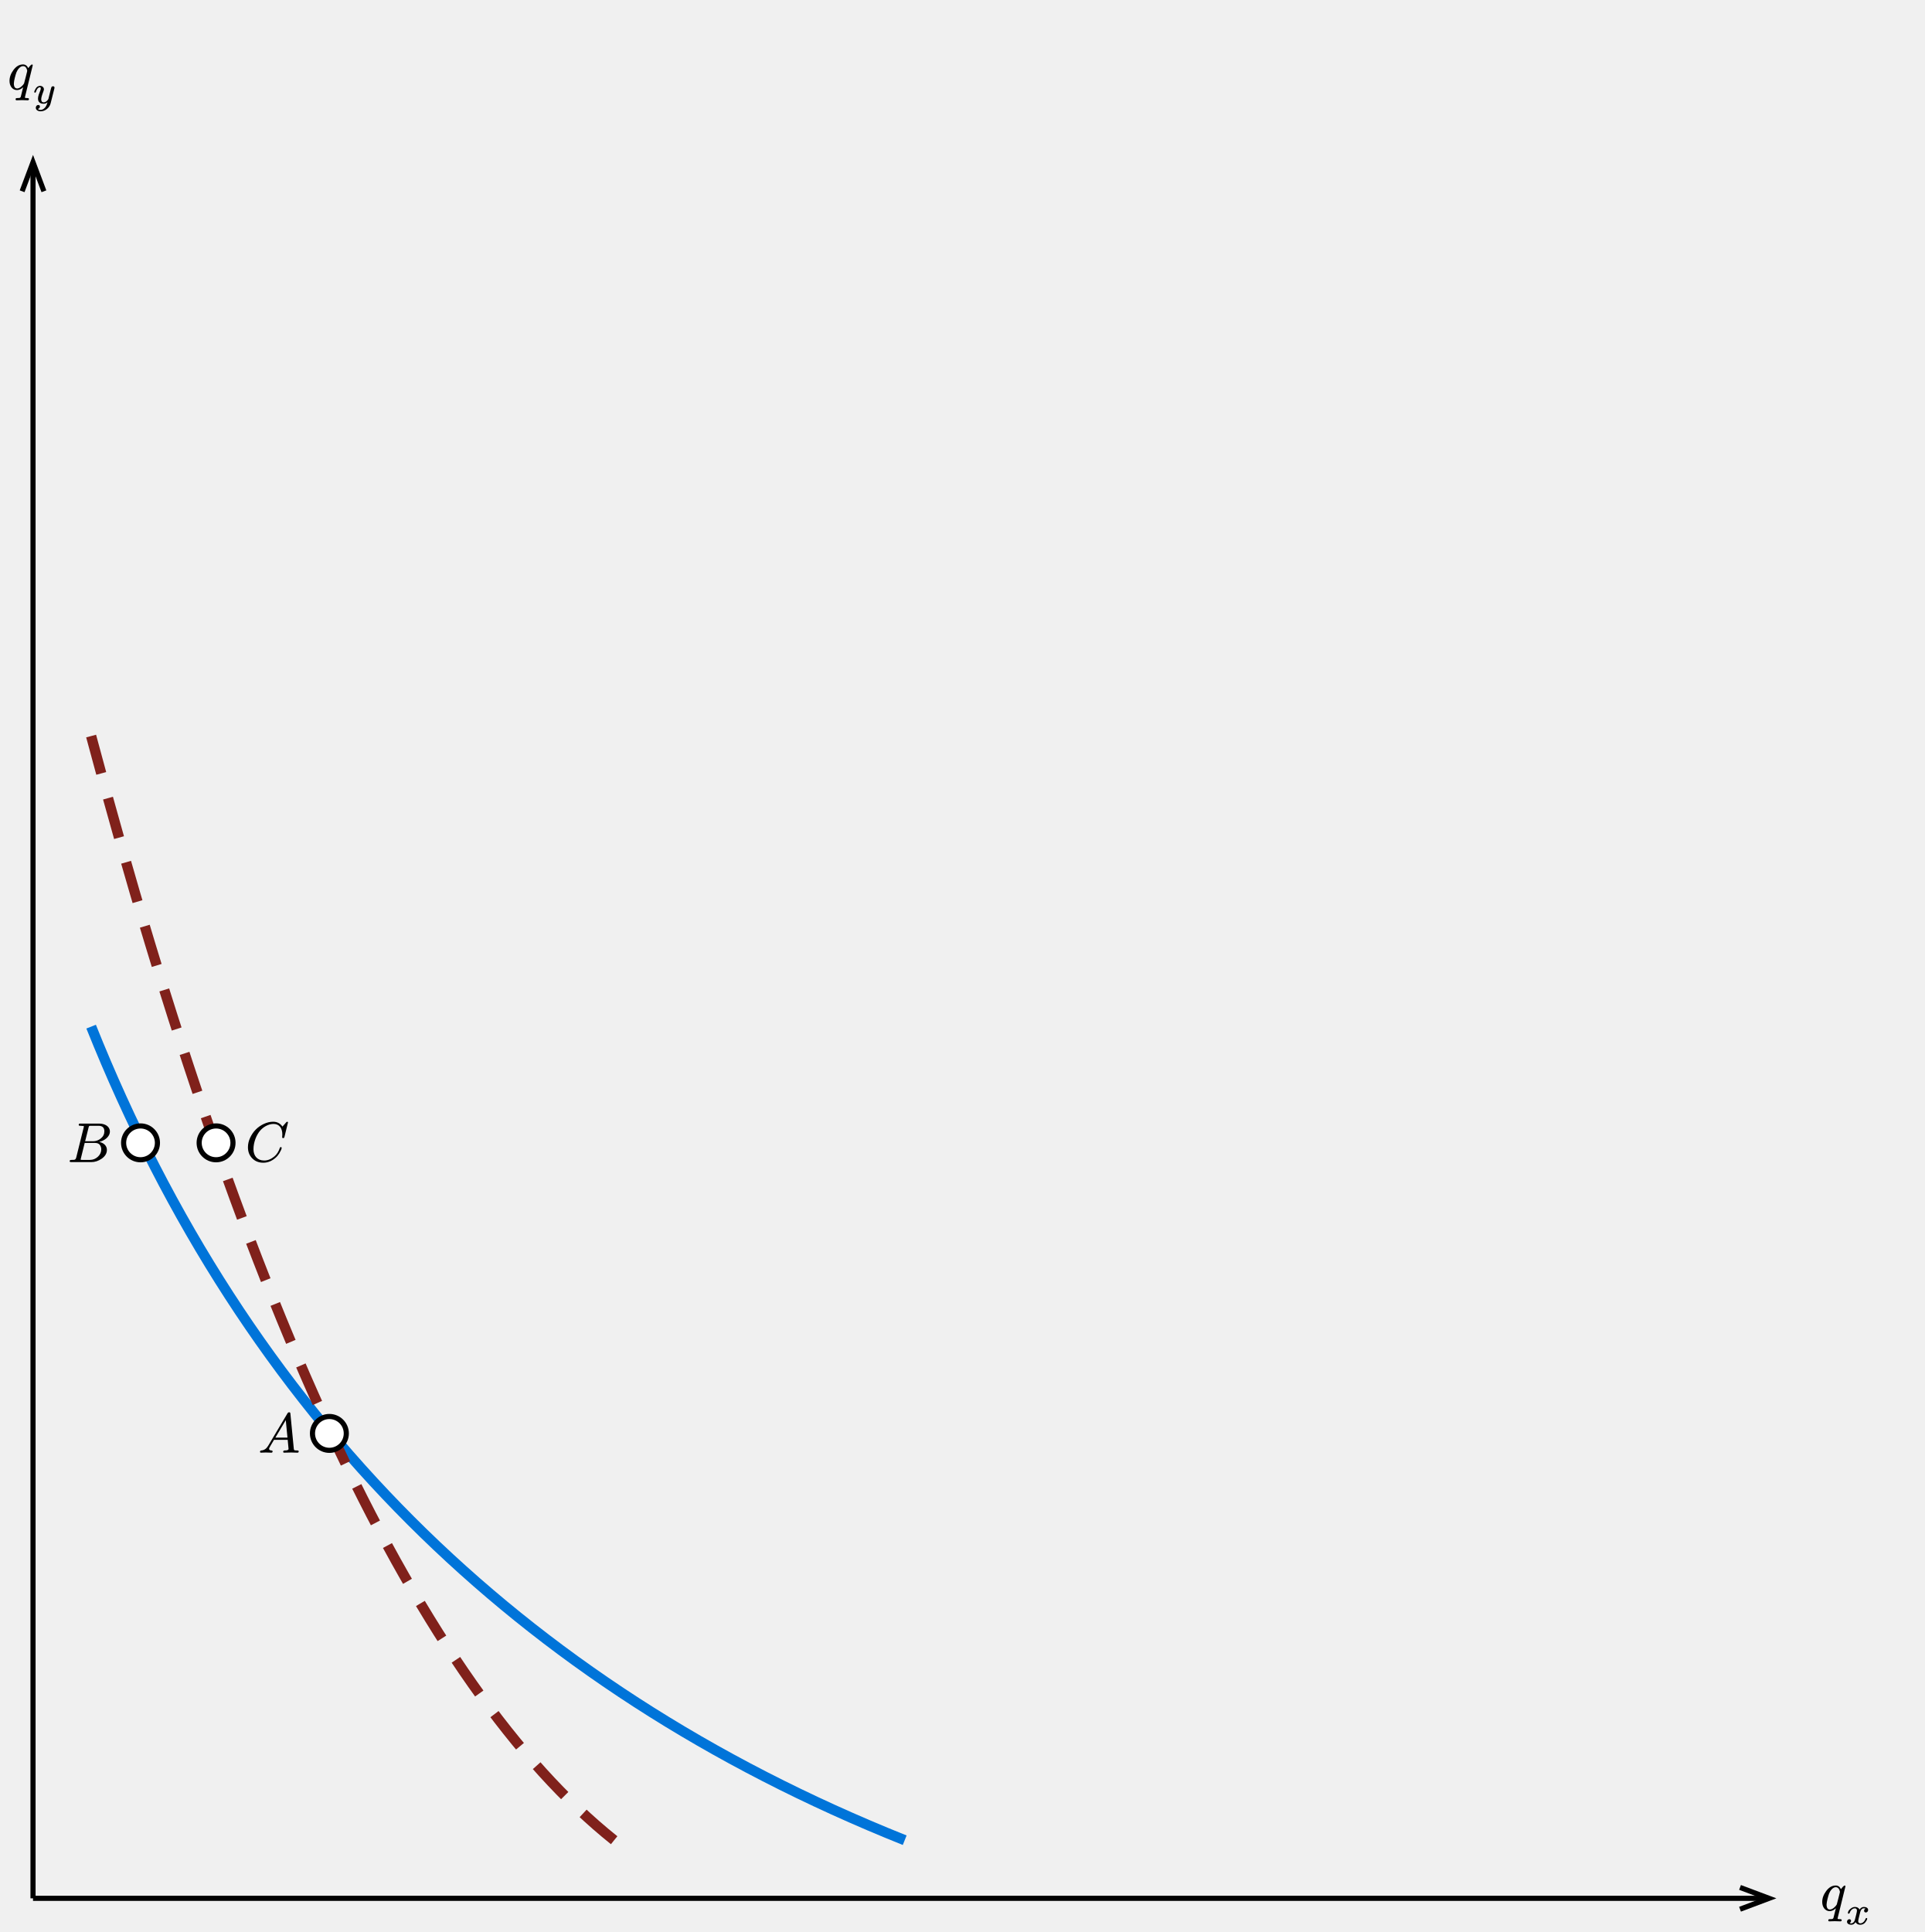
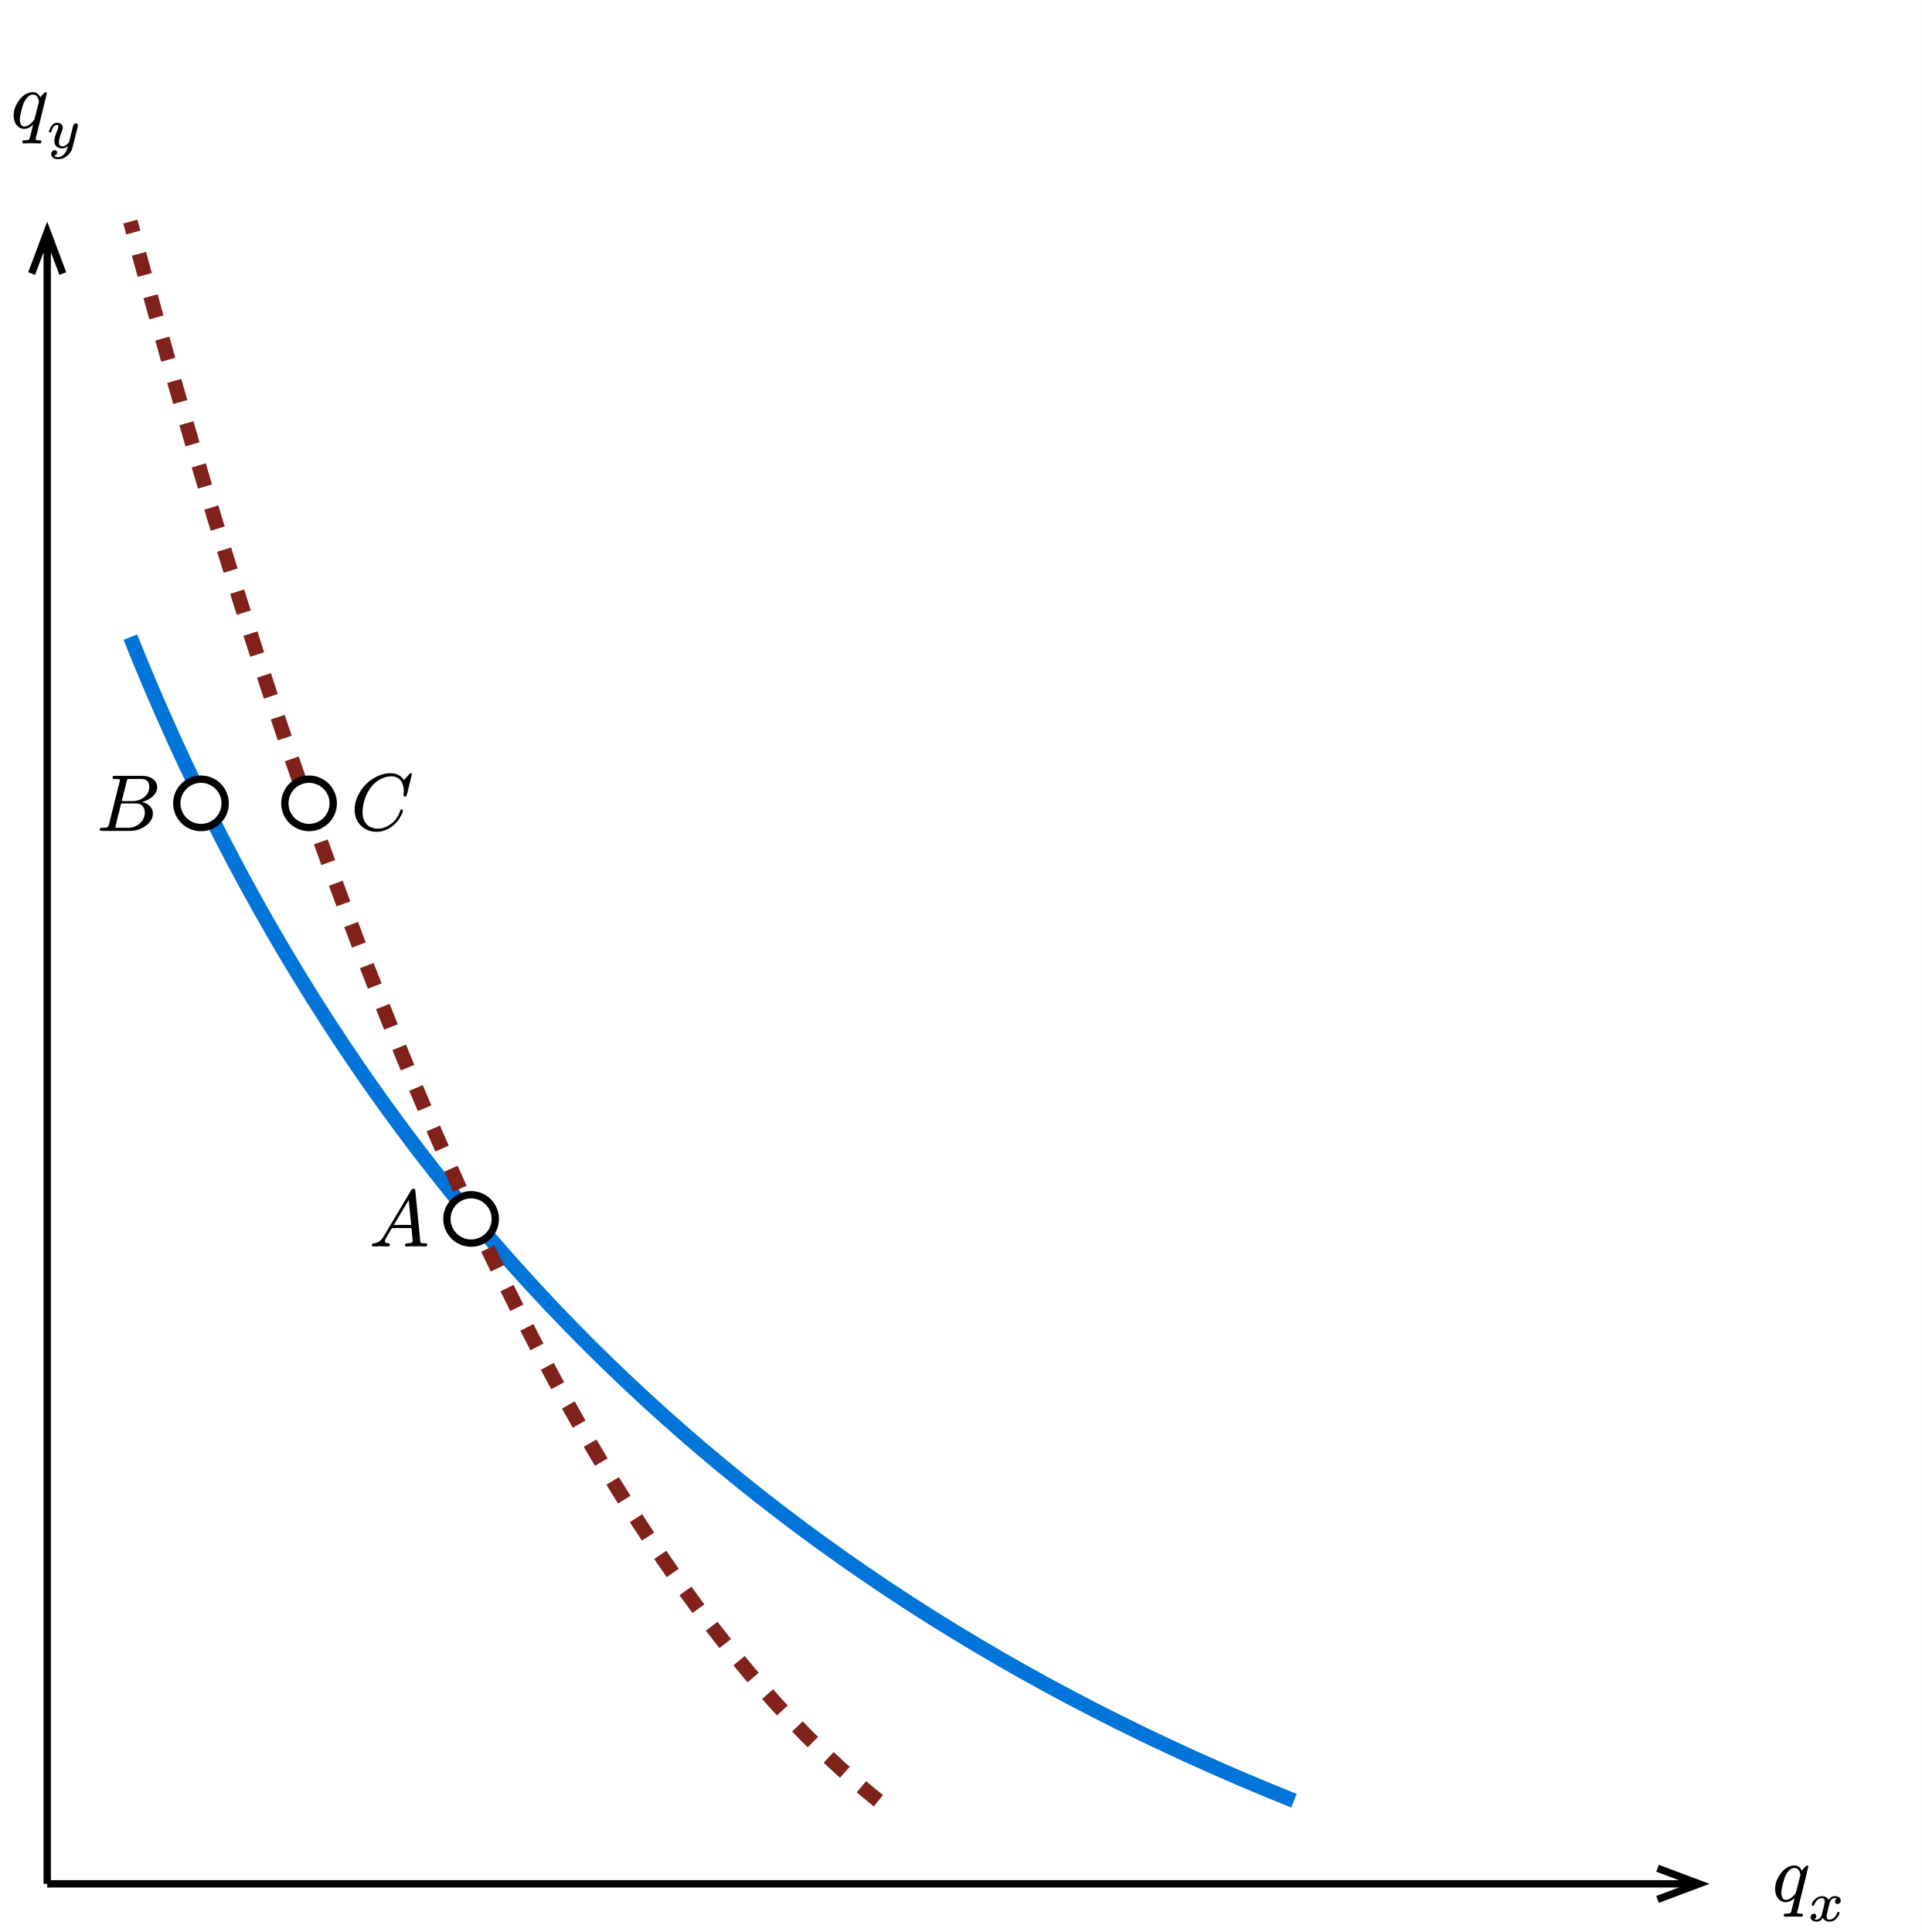
- <svg xmlns="http://www.w3.org/2000/svg" xmlns:xlink="http://www.w3.org/1999/xlink" class="typst-doc" viewBox="0 0 375.536 376.954" width="375.536pt" height="376.954pt">
-   <g>
-     <g class="typst-group" transform="matrix(1 0 0 1 1.417323 1.417323)">
-       <g>
-         <path class="typst-shape" fill="none" stroke="#000000" stroke-width="1" stroke-linecap="butt" stroke-linejoin="miter" stroke-miterlimit="4" transform="matrix(1 0 0 1 5.0248 5.1535)" d="M 0 0m 0 363.813 v -338.733 " />
-         <path class="typst-shape" fill="none" stroke="#000000" stroke-width="1" stroke-linecap="butt" stroke-linejoin="miter" stroke-miterlimit="4" stroke-dashoffset="0" stroke-dasharray="" transform="matrix(1 0 0 1 2.898816 -327.9107)" d="M 0 0m 0 363.813 l 2.126 -5.669 l 2.126 5.669 " />
-         <path class="typst-shape" fill="none" stroke="#000000" stroke-width="1" stroke-linecap="butt" stroke-linejoin="miter" stroke-miterlimit="4" transform="matrix(1 0 0 1 5.0248 5.1535)" d="M 0 0m 0 363.813 h 338.733 " />
-         <path class="typst-shape" fill="none" stroke="#000000" stroke-width="1" stroke-linecap="butt" stroke-linejoin="miter" stroke-miterlimit="4" stroke-dashoffset="0" stroke-dasharray="" transform="matrix(1 0 0 1 338.089 7.279484)" d="M 0 0m 0 359.561 l 5.669 2.126 l -5.669 2.126 " />
-         <path class="typst-shape" fill="none" transform="matrix(1 0 0 1 345.1823 10.307)" d="M 0 0m 0 353.506 h 27.519 v 10.307 h -27.519 v -10.307 Z " />
-         <g class="typst-group">
-           <g>
-             <g class="typst-group" transform="matrix(1 0 0 1 345.1823 363.8127)">
-               <g>
-                 <g class="typst-text" transform="matrix(1 0 0 -1 8.503937 7.513)">
-                   <use xlink:href="#gA5CC3BF73ED0EBFD8701B42FB9B33ACB" x="0" y="0" fill="#000000" fill-rule="nonzero" />
-                 </g>
-                 <g class="typst-text" transform="matrix(1 0 0 -1 13.40994 10.23)">
-                   <use xlink:href="#g720B14ED4A11BB42F1DED5B398E0A60B" x="0" y="0" fill="#000000" fill-rule="nonzero" />
-                 </g>
-               </g>
-             </g>
-           </g>
-         </g>
-         <path class="typst-shape" fill="none" transform="matrix(1 0 0 1 0 -335.004)" d="M 0 0m 0 335.004 h 10.05 v 28.809 h -10.05 v -28.809 Z " />
-         <g class="typst-group">
-           <g>
-             <g class="typst-group" transform="matrix(1 0 0 1 -0.00000006299213 -0.0000001417323)">
-               <g>
-                 <g class="typst-text" transform="matrix(1 0 0 -1 0 16.01694)">
-                   <use xlink:href="#gA5CC3BF73ED0EBFD8701B42FB9B33ACB" x="0" y="0" fill="#000000" fill-rule="nonzero" />
-                 </g>
-                 <g class="typst-text" transform="matrix(1 0 0 -1 4.906 18.73394)">
-                   <use xlink:href="#gFFB2EB05C26336FD9AC9D1659A15A85A" x="0" y="0" fill="#000000" fill-rule="nonzero" />
-                 </g>
-               </g>
-             </g>
-           </g>
-         </g>
-         <path class="typst-shape" fill="none" stroke="#0074d9" stroke-width="2" stroke-linecap="butt" stroke-linejoin="miter" stroke-miterlimit="4" transform="matrix(1 0 0 1 16.36338 -6.185083)" d="M 0 0m 158.74 363.813 c -75.591 -30.236 -128.504 -83.15 -158.74 -158.74 " />
-         <path class="typst-shape" fill="none" stroke="#80211b" stroke-width="2" stroke-linecap="butt" stroke-linejoin="miter" stroke-miterlimit="4" stroke-dashoffset="0" stroke-dasharray="8 5" transform="matrix(1 0 0 1 16.36338 -6.185083)" d="M 0 0m 102.047 363.813 c -37.795 -30.236 -71.811 -102.047 -102.047 -215.433 " />
-         <path class="typst-shape" fill="#ffffff" fill-rule="nonzero" stroke="#000000" stroke-width="1" stroke-linecap="butt" stroke-linejoin="miter" stroke-miterlimit="4" transform="matrix(1 0 0 1 59.55157 -82.25516)" d="M 0 0m 3.3 357.213 c -1.821 0 -3.3 1.479 -3.3 3.3 c 0 1.821 1.479 3.3 3.3 3.3 c 1.821 0 3.3 -1.479 3.3 -3.3 c 0 -1.821 -1.479 -3.3 -3.3 -3.3 Z " />
-         <path class="typst-shape" fill="#ffffff" fill-rule="nonzero" stroke="#000000" stroke-width="1" stroke-linecap="butt" stroke-linejoin="miter" stroke-miterlimit="4" transform="matrix(1 0 0 1 22.70118 -138.9481)" d="M 0 0m 3.3 357.213 c -1.821 0 -3.3 1.479 -3.3 3.3 c 0 1.821 1.479 3.3 3.3 3.3 c 1.821 0 3.3 -1.479 3.3 -3.3 c 0 -1.821 -1.479 -3.3 -3.3 -3.3 Z " />
-         <path class="typst-shape" fill="#ffffff" fill-rule="nonzero" stroke="#000000" stroke-width="1" stroke-linecap="butt" stroke-linejoin="miter" stroke-miterlimit="4" transform="matrix(1 0 0 1 37.44134 -138.9481)" d="M 0 0m 3.3 357.213 c -1.821 0 -3.3 1.479 -3.3 3.3 c 0 1.821 1.479 3.3 3.3 3.3 c 1.821 0 3.3 -1.479 3.3 -3.3 c 0 -1.821 -1.479 -3.3 -3.3 -3.3 Z " />
-         <path class="typst-shape" fill="none" transform="matrix(1 0 0 1 43.26299 -81.79866)" d="M 0 0m 0 356.3 h 19.589 v 7.513 h -19.589 v -7.513 Z " />
-         <g class="typst-group">
-           <g>
-             <g class="typst-group" transform="matrix(1 0 0 1 43.26299 274.501)">
-               <g>
-                 <g class="typst-text" transform="matrix(1 0 0 -1 5.669291 7.513)">
-                   <use xlink:href="#gCF63094C0A3499FBAD3633CAD9DF1016" x="0" y="0" fill="#000000" fill-rule="nonzero" />
-                 </g>
-               </g>
-             </g>
-           </g>
-         </g>
-         <path class="typst-shape" fill="none" transform="matrix(1 0 0 1 6.038595 -138.4916)" d="M 0 0m 0 356.3 h 19.963 v 7.513 h -19.963 v -7.513 Z " />
-         <g class="typst-group">
-           <g>
-             <g class="typst-group" transform="matrix(1 0 0 1 6.038595 217.8081)">
-               <g>
-                 <g class="typst-text" transform="matrix(1 0 0 -1 5.669291 7.513)">
-                   <use xlink:href="#g234A68D74EC6D0A5F468D327EB214F71" x="0" y="0" fill="#000000" fill-rule="nonzero" />
-                 </g>
-               </g>
-             </g>
-           </g>
-         </g>
-         <path class="typst-shape" fill="none" transform="matrix(1 0 0 1 40.74134 -138.3706)" d="M 0 0m 0 356.058 h 20.007 v 7.755 h -20.007 v -7.755 Z " />
-         <g class="typst-group">
-           <g>
-             <g class="typst-group" transform="matrix(1 0 0 1 40.74134 217.6871)">
-               <g>
-                 <g class="typst-text" transform="matrix(1 0 0 -1 5.669291 7.513)">
-                   <use xlink:href="#gEA059A2C34139BB6985E0038F10E35E5" x="0" y="0" fill="#000000" fill-rule="nonzero" />
-                 </g>
-               </g>
-             </g>
-           </g>
-         </g>
+ <svg xmlns="http://www.w3.org/2000/svg" xmlns:xlink="http://www.w3.org/1999/xlink" viewBox="0 0 262.151 263.568" width="262.151pt" height="263.568pt">
+   <path fill="#ffffff" fill-rule="nonzero" d="M 0 0v 263.568h 262.151v -263.568Z " />
+   <g transform="translate(1.417323 1.417323)">
+     <path fill="none" stroke="#000000" stroke-width="1" stroke-linecap="butt" stroke-linejoin="miter" stroke-miterlimit="4" transform="translate(5.0248 5.1535)" d="M 0 0m 0 250.427v -225.348" />
+     <path fill="none" stroke="#000000" stroke-width="1" stroke-linecap="butt" stroke-linejoin="miter" stroke-miterlimit="4" stroke-dashoffset="0" stroke-dasharray="" transform="translate(2.898816 -214.5249)" d="M 0 0m 0 250.427l 2.126 -5.669l 2.126 5.669" />
+     <path fill="none" stroke="#000000" stroke-width="1" stroke-linecap="butt" stroke-linejoin="miter" stroke-miterlimit="4" transform="translate(5.0248 5.1535)" d="M 0 0m 0 250.427h 225.348" />
+     <path fill="none" stroke="#000000" stroke-width="1" stroke-linecap="butt" stroke-linejoin="miter" stroke-miterlimit="4" stroke-dashoffset="0" stroke-dasharray="" transform="translate(224.7032 7.279484)" d="M 0 0m 0 246.175l 5.669 2.126l -5.669 2.126" />
+     <path fill="none" transform="translate(231.7965 10.307)" d="M 0 0m 0 240.12h 27.519v 10.307h -27.519v -10.307Z " />
+     <g transform="translate(231.7965 250.4268)">
+       <g transform="matrix(1 0 0 -1 8.503937 7.513)">
+         <use xlink:href="#gAB91A7DFDE77F31CB872F1FD393E8C99" x="0" y="0" fill="#000000" fill-rule="nonzero" />
+       </g>
+       <g transform="matrix(1 0 0 -1 13.40994 10.23)">
+         <use xlink:href="#gB4F8E97E8EFD98CA94EE40D9890E0542" x="0" y="0" fill="#000000" fill-rule="nonzero" />
+       </g>
+     </g>
+     <path fill="none" transform="translate(0 -221.6182)" d="M 0 0m 0 221.618h 10.05v 28.809h -10.05v -28.809Z " />
+     <g transform="translate(-6.3e-8 -1.42e-7)">
+       <g transform="matrix(1 0 0 -1 0 16.01694)">
+         <use xlink:href="#gAB91A7DFDE77F31CB872F1FD393E8C99" x="0" y="0" fill="#000000" fill-rule="nonzero" />
+       </g>
+       <g transform="matrix(1 0 0 -1 4.906 18.73394)">
+         <use xlink:href="#g7058399F9FB7CD69929F2864C4EDB984" x="0" y="0" fill="#000000" fill-rule="nonzero" />
+       </g>
+     </g>
+     <path fill="none" stroke="#0074d9" stroke-width="2" stroke-linecap="butt" stroke-linejoin="miter" stroke-miterlimit="4" transform="translate(16.36338 -6.185083)" d="M 0 0m 158.74 250.427c -75.591 -30.236 -128.504 -83.15 -158.74 -158.74" />
+     <path fill="none" stroke="#80211b" stroke-width="2" stroke-linecap="butt" stroke-linejoin="miter" stroke-miterlimit="4" stroke-dashoffset="0" stroke-dasharray="3 3" transform="translate(16.36338 -6.185083)" d="M 0 0m 102.047 250.427c -37.795 -30.236 -71.811 -102.047 -102.047 -215.433" />
+     <path fill="#ffffff" fill-rule="nonzero" stroke="#000000" stroke-width="1" stroke-linecap="butt" stroke-linejoin="miter" stroke-miterlimit="4" transform="translate(59.55157 -82.25516)" d="M 0 0m 3.3 243.827c -1.821 0 -3.3 1.479 -3.3 3.3c 0 1.821 1.479 3.3 3.3 3.3c 1.821 0 3.3 -1.479 3.3 -3.3c 0 -1.821 -1.479 -3.3 -3.3 -3.3Z " />
+     <path fill="#ffffff" fill-rule="nonzero" stroke="#000000" stroke-width="1" stroke-linecap="butt" stroke-linejoin="miter" stroke-miterlimit="4" transform="translate(22.70118 -138.9481)" d="M 0 0m 3.3 243.827c -1.821 0 -3.3 1.479 -3.3 3.3c 0 1.821 1.479 3.3 3.3 3.3c 1.821 0 3.3 -1.479 3.3 -3.3c 0 -1.821 -1.479 -3.3 -3.3 -3.3Z " />
+     <path fill="#ffffff" fill-rule="nonzero" stroke="#000000" stroke-width="1" stroke-linecap="butt" stroke-linejoin="miter" stroke-miterlimit="4" transform="translate(37.44134 -138.9481)" d="M 0 0m 3.3 243.827c -1.821 0 -3.3 1.479 -3.3 3.3c 0 1.821 1.479 3.3 3.3 3.3c 1.821 0 3.3 -1.479 3.3 -3.3c 0 -1.821 -1.479 -3.3 -3.3 -3.3Z " />
+     <path fill="none" transform="translate(43.26299 -81.79866)" d="M 0 0m 0 242.914h 19.589v 7.513h -19.589v -7.513Z " />
+     <g transform="translate(43.26299 161.1152)">
+       <g transform="matrix(1 0 0 -1 5.669291 7.513)">
+         <use xlink:href="#gDD78C4AC18CD51C41481EB0565E89892" x="0" y="0" fill="#000000" fill-rule="nonzero" />
+       </g>
+     </g>
+     <path fill="none" transform="translate(6.038595 -138.4916)" d="M 0 0m 0 242.914h 19.963v 7.513h -19.963v -7.513Z " />
+     <g transform="translate(6.038595 104.4223)">
+       <g transform="matrix(1 0 0 -1 5.669291 7.513)">
+         <use xlink:href="#gEC10EBF41C87FA9C1C1D1A4F34582802" x="0" y="0" fill="#000000" fill-rule="nonzero" />
+       </g>
+     </g>
+     <path fill="none" transform="translate(40.74134 -138.3706)" d="M 0 0m 0 242.672h 20.007v 7.755h -20.007v -7.755Z " />
+     <g transform="translate(40.74134 104.3013)">
+       <g transform="matrix(1 0 0 -1 5.669291 7.513)">
+         <use xlink:href="#g9AF2FCDC7D502736E115E482D897EFF2" x="0" y="0" fill="#000000" fill-rule="nonzero" />
      </g>
    </g>
  </g>
-   <defs id="glyph">
-     <symbol id="gA5CC3BF73ED0EBFD8701B42FB9B33ACB" overflow="visible">
-       <path d="M 0 0m 4.092 4.147 c -0.22 0.473 -0.561 0.715 -1.012 0.715 c -0.715 0 -1.342 -0.363 -1.881 -1.1 c -0.506 -0.682 -0.759 -1.386 -0.759 -2.123 c 0 -0.957 0.55 -1.782 1.463 -1.782 c 0.396 0 0.792 0.187 1.199 0.561 l -0.451 -1.804 c -0.033 -0.165 -0.132 -0.264 -0.286 -0.297 c -0.055 -0.011 -0.198 -0.022 -0.451 -0.022 c -0.066 -0.011 -0.11 -0.011 -0.132 -0.011 c -0.099 -0.011 -0.154 -0.099 -0.154 -0.253 v -0.044 c 0.033 -0.077 0.099 -0.121 0.187 -0.121 c 0.209 0 0.869 0.033 1.078 0.033 c 0.209 0 0.902 -0.033 1.111 -0.033 c 0.154 0 0.231 0.088 0.231 0.264 c 0 0.11 -0.11 0.165 -0.319 0.165 c -0.198 0 -0.473 -0.011 -0.473 0.121 c 0 0.044 0.011 0.121 0.044 0.231 l 1.485 6.05 c 0 0.099 -0.055 0.154 -0.154 0.154 c -0.198 0 -0.616 -0.55 -0.726 -0.704 Z m -0.352 -0.044 c 0.099 -0.231 0.154 -0.385 0.154 -0.484 c 0 -0.011 -0.011 -0.077 -0.033 -0.176 l -0.264 -1.067 c -0.209 -0.792 -0.308 -1.199 -0.319 -1.221 c -0.209 -0.385 -0.814 -0.979 -1.342 -0.979 c -0.429 0 -0.649 0.33 -0.649 0.979 c 0 0.506 0.341 1.738 0.495 2.145 c 0.209 0.517 0.693 1.232 1.298 1.232 c 0.297 0 0.517 -0.143 0.66 -0.429 Z " />
+   <defs>
+     <symbol id="gAB91A7DFDE77F31CB872F1FD393E8C99" overflow="visible">
+       <path d="M 0 0m 4.092 4.147c -0.22 0.473 -0.561 0.715 -1.012 0.715c -0.715 0 -1.342 -0.363 -1.881 -1.1c -0.506 -0.682 -0.759 -1.386 -0.759 -2.123c 0 -0.957 0.55 -1.782 1.463 -1.782c 0.396 0 0.792 0.187 1.199 0.561l -0.451 -1.804c -0.033 -0.165 -0.132 -0.264 -0.286 -0.297c -0.055 -0.011 -0.198 -0.022 -0.451 -0.022c -0.066 -0.011 -0.11 -0.011 -0.132 -0.011c -0.099 -0.011 -0.154 -0.099 -0.154 -0.253v -0.044c 0.033 -0.077 0.099 -0.121 0.187 -0.121c 0.209 0 0.869 0.033 1.078 0.033c 0.209 0 0.902 -0.033 1.111 -0.033c 0.154 0 0.231 0.088 0.231 0.264c 0 0.11 -0.11 0.165 -0.319 0.165c -0.198 0 -0.473 -0.011 -0.473 0.121c 0 0.044 0.011 0.121 0.044 0.231l 1.485 6.05c 0 0.099 -0.055 0.154 -0.154 0.154c -0.198 0 -0.616 -0.55 -0.726 -0.704Z m -0.352 -0.044c 0.099 -0.231 0.154 -0.385 0.154 -0.484c 0 -0.011 -0.011 -0.077 -0.033 -0.176l -0.264 -1.067c -0.209 -0.792 -0.308 -1.199 -0.319 -1.221c -0.209 -0.385 -0.814 -0.979 -1.342 -0.979c -0.429 0 -0.649 0.33 -0.649 0.979c 0 0.506 0.341 1.738 0.495 2.145c 0.209 0.517 0.693 1.232 1.298 1.232c 0.297 0 0.517 -0.143 0.66 -0.429Z " />
    </symbol>
-     <symbol id="g720B14ED4A11BB42F1DED5B398E0A60B" overflow="visible">
-       <path d="M 0 0m 4.489 2.811 c 0 0.393 -0.4 0.585 -0.816 0.585 c -0.346 0 -0.631 -0.169 -0.847 -0.508 c -0.185 0.339 -0.493 0.508 -0.916 0.508 c -0.285 0 -0.585 -0.123 -0.886 -0.377 c -0.316 -0.262 -0.477 -0.531 -0.477 -0.809 c 0 -0.085 0.054 -0.131 0.154 -0.131 c 0.085 0 0.139 0.046 0.177 0.146 c 0.139 0.416 0.516 0.901 1.009 0.901 c 0.285 0 0.423 -0.154 0.423 -0.47 c 0 -0.1 -0.054 -0.362 -0.154 -0.785 l -0.262 -1.032 c -0.069 -0.293 -0.354 -0.647 -0.685 -0.647 c -0.131 0 -0.246 0.023 -0.339 0.077 c 0.154 0.069 0.293 0.239 0.293 0.416 c 0 0.185 -0.146 0.316 -0.331 0.316 c -0.262 0 -0.462 -0.231 -0.462 -0.493 c 0 -0.385 0.408 -0.585 0.824 -0.585 c 0.354 0 0.639 0.169 0.847 0.508 c 0.185 -0.339 0.485 -0.508 0.909 -0.508 c 0.424 0 0.762 0.169 1.024 0.508 c 0.223 0.3 0.339 0.531 0.339 0.678 c 0 0.085 -0.046 0.131 -0.146 0.131 c -0.085 0 -0.146 -0.054 -0.177 -0.154 c -0.131 -0.408 -0.524 -0.893 -1.009 -0.893 c -0.285 0 -0.431 0.154 -0.431 0.462 c 0 0.115 0.131 0.693 0.393 1.717 c 0.131 0.5 0.362 0.755 0.708 0.755 l 0.069 -0.008 c 0.092 0 0.185 -0.023 0.27 -0.062 c -0.193 -0.085 -0.285 -0.223 -0.285 -0.424 c 0 -0.185 0.146 -0.316 0.331 -0.316 c 0.262 0 0.454 0.231 0.454 0.493 Z " />
+     <symbol id="gB4F8E97E8EFD98CA94EE40D9890E0542" overflow="visible">
+       <path d="M 0 0m 4.489 2.811c 0 0.393 -0.4 0.585 -0.816 0.585c -0.346 0 -0.631 -0.169 -0.847 -0.508c -0.185 0.339 -0.493 0.508 -0.916 0.508c -0.285 0 -0.585 -0.123 -0.885 -0.377c -0.316 -0.262 -0.477 -0.531 -0.477 -0.808c 0 -0.085 0.054 -0.131 0.154 -0.131c 0.085 0 0.139 0.046 0.177 0.146c 0.139 0.416 0.516 0.901 1.009 0.901c 0.285 0 0.423 -0.154 0.423 -0.47c 0 -0.1 -0.054 -0.362 -0.154 -0.785l -0.262 -1.032c -0.069 -0.293 -0.354 -0.647 -0.685 -0.647c -0.131 0 -0.246 0.023 -0.339 0.077c 0.154 0.069 0.293 0.239 0.293 0.416c 0 0.185 -0.146 0.316 -0.331 0.316c -0.262 0 -0.462 -0.231 -0.462 -0.493c 0 -0.385 0.408 -0.585 0.824 -0.585c 0.354 0 0.639 0.169 0.847 0.508c 0.185 -0.339 0.485 -0.508 0.909 -0.508c 0.423 0 0.762 0.169 1.024 0.508c 0.223 0.3 0.339 0.531 0.339 0.678c 0 0.085 -0.046 0.131 -0.146 0.131c -0.085 0 -0.146 -0.054 -0.177 -0.154c -0.131 -0.408 -0.524 -0.893 -1.009 -0.893c -0.285 0 -0.431 0.154 -0.431 0.462c 0 0.116 0.131 0.693 0.393 1.717c 0.131 0.5 0.362 0.755 0.708 0.755l 0.069 -0.008c 0.092 0 0.185 -0.023 0.27 -0.062c -0.193 -0.085 -0.285 -0.223 -0.285 -0.423c 0 -0.185 0.146 -0.316 0.331 -0.316c 0.262 0 0.454 0.231 0.454 0.493Z " />
    </symbol>
-     <symbol id="gFFB2EB05C26336FD9AC9D1659A15A85A" overflow="visible">
-       <path d="M 0 0m 4.035 3.319 c -0.154 0 -0.27 -0.069 -0.339 -0.2 c -0.015 -0.023 -0.054 -0.169 -0.123 -0.447 l -0.462 -1.848 c -0.054 -0.085 -0.1 -0.162 -0.154 -0.223 c -0.246 -0.285 -0.5 -0.423 -0.755 -0.423 c -0.323 0 -0.485 0.2 -0.485 0.601 c 0 0.285 0.131 0.778 0.4 1.463 c 0.085 0.231 0.131 0.393 0.131 0.477 c 0 0.4 -0.347 0.678 -0.747 0.678 c -0.37 0 -0.662 -0.185 -0.878 -0.554 c -0.177 -0.3 -0.262 -0.516 -0.262 -0.639 c 0 -0.085 0.054 -0.131 0.162 -0.131 c 0.085 0 0.139 0.046 0.162 0.146 c 0.177 0.601 0.447 0.901 0.793 0.901 c 0.1 0 0.154 -0.077 0.154 -0.231 c 0 -0.115 -0.031 -0.254 -0.1 -0.431 c -0.162 -0.408 -0.254 -0.662 -0.293 -0.762 c -0.1 -0.3 -0.146 -0.57 -0.146 -0.793 c 0 -0.654 0.423 -0.993 1.078 -0.993 c 0.285 0 0.539 0.092 0.778 0.285 c -0.115 -0.439 -0.27 -0.778 -0.47 -1.016 c -0.277 -0.316 -0.57 -0.47 -0.885 -0.47 c -0.239 0 -0.416 0.062 -0.524 0.193 c 0.216 0.054 0.393 0.2 0.393 0.447 c 0 0.208 -0.108 0.316 -0.331 0.316 c -0.277 0 -0.47 -0.254 -0.47 -0.531 c 0 -0.454 0.447 -0.701 0.932 -0.701 c 0.454 0 0.862 0.154 1.24 0.454 c 0.377 0.3 0.616 0.678 0.724 1.117 l 0.724 2.872 c 0.023 0.085 0.031 0.139 0.031 0.177 c 0 0.154 -0.123 0.27 -0.277 0.27 Z " />
+     <symbol id="g7058399F9FB7CD69929F2864C4EDB984" overflow="visible">
+       <path d="M 0 0m 4.035 3.319c -0.154 0 -0.27 -0.069 -0.339 -0.2c -0.015 -0.023 -0.054 -0.169 -0.123 -0.447l -0.462 -1.848c -0.054 -0.085 -0.1 -0.162 -0.154 -0.223c -0.246 -0.285 -0.5 -0.423 -0.755 -0.423c -0.323 0 -0.485 0.2 -0.485 0.601c 0 0.285 0.131 0.778 0.4 1.463c 0.085 0.231 0.131 0.393 0.131 0.477c 0 0.4 -0.346 0.678 -0.747 0.678c -0.37 0 -0.662 -0.185 -0.878 -0.554c -0.177 -0.3 -0.262 -0.516 -0.262 -0.639c 0 -0.085 0.054 -0.131 0.162 -0.131c 0.085 0 0.139 0.046 0.162 0.146c 0.177 0.601 0.447 0.901 0.793 0.901c 0.1 0 0.154 -0.077 0.154 -0.231c 0 -0.116 -0.031 -0.254 -0.1 -0.431c -0.162 -0.408 -0.254 -0.662 -0.293 -0.762c -0.1 -0.3 -0.146 -0.57 -0.146 -0.793c 0 -0.654 0.423 -0.993 1.078 -0.993c 0.285 0 0.539 0.092 0.778 0.285c -0.116 -0.439 -0.27 -0.778 -0.47 -1.016c -0.277 -0.316 -0.57 -0.47 -0.885 -0.47c -0.239 0 -0.416 0.062 -0.524 0.193c 0.216 0.054 0.393 0.2 0.393 0.447c 0 0.208 -0.108 0.316 -0.331 0.316c -0.277 0 -0.47 -0.254 -0.47 -0.531c 0 -0.454 0.447 -0.701 0.932 -0.701c 0.454 0 0.862 0.154 1.24 0.454c 0.377 0.3 0.616 0.678 0.724 1.117l 0.724 2.872c 0.023 0.085 0.031 0.139 0.031 0.177c 0 0.154 -0.123 0.27 -0.277 0.27Z " />
    </symbol>
-     <symbol id="gCF63094C0A3499FBAD3633CAD9DF1016" overflow="visible">
-       <path d="M 0 0m 1.507 0.033 c 0.198 0 0.88 -0.033 1.089 -0.033 c 0.165 0 0.242 0.088 0.242 0.253 c 0 0.099 -0.066 0.165 -0.209 0.176 c -0.319 0.011 -0.473 0.121 -0.473 0.33 c 0 0.099 0.099 0.319 0.308 0.649 c 0.297 0.495 0.506 0.858 0.649 1.1 h 2.673 c 0 -0.077 0.011 -0.231 0.044 -0.473 c 0.077 -0.803 0.121 -1.243 0.121 -1.298 c 0 -0.209 -0.242 -0.308 -0.737 -0.308 c -0.209 0 -0.308 -0.088 -0.308 -0.264 c 0 -0.11 0.066 -0.165 0.198 -0.165 c 0.264 0 1.1 0.033 1.364 0.033 c 0.22 0 1.001 -0.033 1.221 -0.033 c 0.165 0 0.242 0.088 0.242 0.264 c 0 0.11 -0.099 0.165 -0.297 0.165 c -0.308 0 -0.495 0.022 -0.55 0.055 c -0.055 0.033 -0.099 0.132 -0.11 0.297 l -0.66 6.798 c -0.033 0.209 -0.022 0.297 -0.253 0.297 c -0.132 0 -0.242 -0.066 -0.319 -0.209 l -3.784 -6.347 c -0.33 -0.55 -0.77 -0.847 -1.309 -0.891 c -0.176 -0.011 -0.264 -0.099 -0.264 -0.264 c 0 -0.11 0.066 -0.165 0.187 -0.165 c 0.176 0 0.759 0.033 0.935 0.033 Z m 3.905 6.314 l 0.33 -3.41 h -2.365 Z " />
+     <symbol id="gDD78C4AC18CD51C41481EB0565E89892" overflow="visible">
+       <path d="M 0 0m 1.507 0.033c 0.198 0 0.88 -0.033 1.089 -0.033c 0.165 0 0.242 0.088 0.242 0.253c 0 0.099 -0.066 0.165 -0.209 0.176c -0.319 0.011 -0.473 0.121 -0.473 0.33c 0 0.099 0.099 0.319 0.308 0.649c 0.297 0.495 0.506 0.858 0.649 1.1h 2.673c 0 -0.077 0.011 -0.231 0.044 -0.473c 0.077 -0.803 0.121 -1.243 0.121 -1.298c 0 -0.209 -0.242 -0.308 -0.737 -0.308c -0.209 0 -0.308 -0.088 -0.308 -0.264c 0 -0.11 0.066 -0.165 0.198 -0.165c 0.264 0 1.1 0.033 1.364 0.033c 0.22 0 1.001 -0.033 1.221 -0.033c 0.165 0 0.242 0.088 0.242 0.264c 0 0.11 -0.099 0.165 -0.297 0.165c -0.308 0 -0.495 0.022 -0.55 0.055c -0.055 0.033 -0.099 0.132 -0.11 0.297l -0.66 6.798c -0.033 0.209 -0.022 0.297 -0.253 0.297c -0.132 0 -0.242 -0.066 -0.319 -0.209l -3.784 -6.347c -0.33 -0.55 -0.77 -0.847 -1.309 -0.891c -0.176 -0.011 -0.264 -0.099 -0.264 -0.264c 0 -0.11 0.066 -0.165 0.187 -0.165c 0.176 0 0.759 0.033 0.935 0.033Z m 3.905 6.314l 0.33 -3.41h -2.365Z " />
    </symbol>
-     <symbol id="g234A68D74EC6D0A5F468D327EB214F71" overflow="visible">
-       <path d="M 0 0m 8.316 5.973 c 0 1.001 -0.99 1.54 -2.068 1.54 h -3.652 c -0.253 0 -0.363 -0.011 -0.363 -0.264 c 0 -0.176 0.22 -0.165 0.352 -0.165 c 0.33 -0.011 0.528 -0.033 0.583 -0.044 c 0.055 -0.011 0.077 -0.044 0.077 -0.099 c 0 -0.022 -0.011 -0.088 -0.044 -0.198 l -1.452 -5.841 c -0.055 -0.242 -0.165 -0.385 -0.33 -0.44 c -0.077 -0.022 -0.275 -0.033 -0.616 -0.033 c -0.231 0 -0.341 -0.088 -0.341 -0.264 c 0 -0.11 0.11 -0.165 0.341 -0.165 h 3.883 c 0.715 0 1.375 0.22 2.002 0.649 c 0.693 0.473 1.045 1.056 1.045 1.738 c 0 0.869 -0.715 1.397 -1.496 1.551 c 0.968 0.231 2.079 0.968 2.079 2.035 Z m -2.222 1.111 c 0.759 0 1.144 -0.352 1.144 -1.067 c 0 -0.561 -0.22 -1.023 -0.682 -1.397 c -0.462 -0.374 -0.979 -0.55 -1.54 -0.55 h -1.529 l 0.66 2.64 c 0.088 0.374 0.088 0.374 0.55 0.374 Z m 0.308 -3.795 c 0.154 -0.253 0.231 -0.506 0.231 -0.781 c 0 -0.572 -0.22 -1.067 -0.671 -1.474 c -0.451 -0.407 -0.957 -0.605 -1.54 -0.605 h -1.485 c -0.11 0 -0.187 0 -0.231 0.011 c -0.066 0 -0.099 0.022 -0.099 0.055 c 0 0.011 0 0.044 0.011 0.088 c 0.341 1.397 0.605 2.453 0.781 3.157 h 2.024 c 0.473 0 0.792 -0.154 0.979 -0.451 Z " />
+     <symbol id="gEC10EBF41C87FA9C1C1D1A4F34582802" overflow="visible">
+       <path d="M 0 0m 8.316 5.973c 0 1.001 -0.99 1.54 -2.068 1.54h -3.652c -0.253 0 -0.363 -0.011 -0.363 -0.264c 0 -0.176 0.22 -0.165 0.352 -0.165c 0.33 -0.011 0.528 -0.033 0.583 -0.044c 0.055 -0.011 0.077 -0.044 0.077 -0.099c 0 -0.022 -0.011 -0.088 -0.044 -0.198l -1.452 -5.841c -0.055 -0.242 -0.165 -0.385 -0.33 -0.44c -0.077 -0.022 -0.275 -0.033 -0.616 -0.033c -0.231 0 -0.341 -0.088 -0.341 -0.264c 0 -0.11 0.11 -0.165 0.341 -0.165h 3.883c 0.715 0 1.375 0.22 2.002 0.649c 0.693 0.473 1.045 1.056 1.045 1.738c 0 0.869 -0.715 1.397 -1.496 1.551c 0.968 0.231 2.079 0.968 2.079 2.035Z m -2.222 1.111c 0.759 0 1.144 -0.352 1.144 -1.067c 0 -0.561 -0.22 -1.023 -0.682 -1.397c -0.462 -0.374 -0.979 -0.55 -1.54 -0.55h -1.529l 0.66 2.64c 0.088 0.374 0.088 0.374 0.55 0.374Z m 0.308 -3.795c 0.154 -0.253 0.231 -0.506 0.231 -0.781c 0 -0.572 -0.22 -1.067 -0.671 -1.474c -0.451 -0.407 -0.957 -0.605 -1.54 -0.605h -1.485c -0.11 0 -0.187 0 -0.231 0.011c -0.066 0 -0.099 0.022 -0.099 0.055c 0 0.011 0 0.044 0.011 0.088c 0.341 1.397 0.605 2.453 0.781 3.157h 2.024c 0.473 0 0.792 -0.154 0.979 -0.451Z " />
    </symbol>
-     <symbol id="gEA059A2C34139BB6985E0038F10E35E5" overflow="visible">
-       <path d="M 0 0m 1.628 2.398 c 0 1.408 0.616 2.838 1.309 3.63 c 0.561 0.649 1.529 1.298 2.618 1.298 c 1.144 0 1.705 -0.869 1.705 -2.057 c 0 -0.099 -0.033 -0.451 -0.033 -0.55 c 0 -0.099 0.066 -0.154 0.209 -0.154 c 0.055 0 0.099 0.011 0.132 0.022 c 0.055 0.077 0.088 0.154 0.11 0.231 l 0.682 2.783 c 0 0.099 -0.055 0.154 -0.165 0.154 c -0.044 0 -0.11 -0.044 -0.198 -0.143 l -0.715 -0.803 c -0.429 0.627 -1.034 0.946 -1.815 0.946 c -0.605 0 -1.199 -0.143 -1.804 -0.418 c -1.221 -0.572 -2.112 -1.474 -2.684 -2.706 c -0.286 -0.605 -0.429 -1.221 -0.429 -1.848 c 0 -0.88 0.275 -1.595 0.836 -2.167 c 0.561 -0.572 1.276 -0.858 2.156 -0.858 c 0.869 0 1.661 0.319 2.376 0.946 c 0.297 0.253 0.55 0.561 0.759 0.902 c 0.297 0.495 0.451 0.836 0.451 1.045 c 0 0.099 -0.055 0.154 -0.176 0.154 c -0.099 0 -0.154 -0.044 -0.176 -0.143 c -0.231 -0.715 -0.594 -1.287 -1.089 -1.694 c -0.627 -0.517 -1.287 -0.781 -1.969 -0.781 c -1.32 0 -2.09 0.891 -2.09 2.211 Z " />
+     <symbol id="g9AF2FCDC7D502736E115E482D897EFF2" overflow="visible">
+       <path d="M 0 0m 1.628 2.398c 0 1.408 0.616 2.838 1.309 3.63c 0.561 0.649 1.529 1.298 2.618 1.298c 1.144 0 1.705 -0.869 1.705 -2.057c 0 -0.099 -0.033 -0.451 -0.033 -0.55c 0 -0.099 0.066 -0.154 0.209 -0.154c 0.055 0 0.099 0.011 0.132 0.022c 0.055 0.077 0.088 0.154 0.11 0.231l 0.682 2.783c 0 0.099 -0.055 0.154 -0.165 0.154c -0.044 0 -0.11 -0.044 -0.198 -0.143l -0.715 -0.803c -0.429 0.627 -1.034 0.946 -1.815 0.946c -0.605 0 -1.199 -0.143 -1.804 -0.418c -1.221 -0.572 -2.112 -1.474 -2.684 -2.706c -0.286 -0.605 -0.429 -1.221 -0.429 -1.848c 0 -0.88 0.275 -1.595 0.836 -2.167c 0.561 -0.572 1.276 -0.858 2.156 -0.858c 0.869 0 1.661 0.319 2.376 0.946c 0.297 0.253 0.55 0.561 0.759 0.902c 0.297 0.495 0.451 0.836 0.451 1.045c 0 0.099 -0.055 0.154 -0.176 0.154c -0.099 0 -0.154 -0.044 -0.176 -0.143c -0.231 -0.715 -0.594 -1.287 -1.089 -1.694c -0.627 -0.517 -1.287 -0.781 -1.969 -0.781c -1.32 0 -2.09 0.891 -2.09 2.211Z " />
    </symbol>
  </defs>
</svg>
